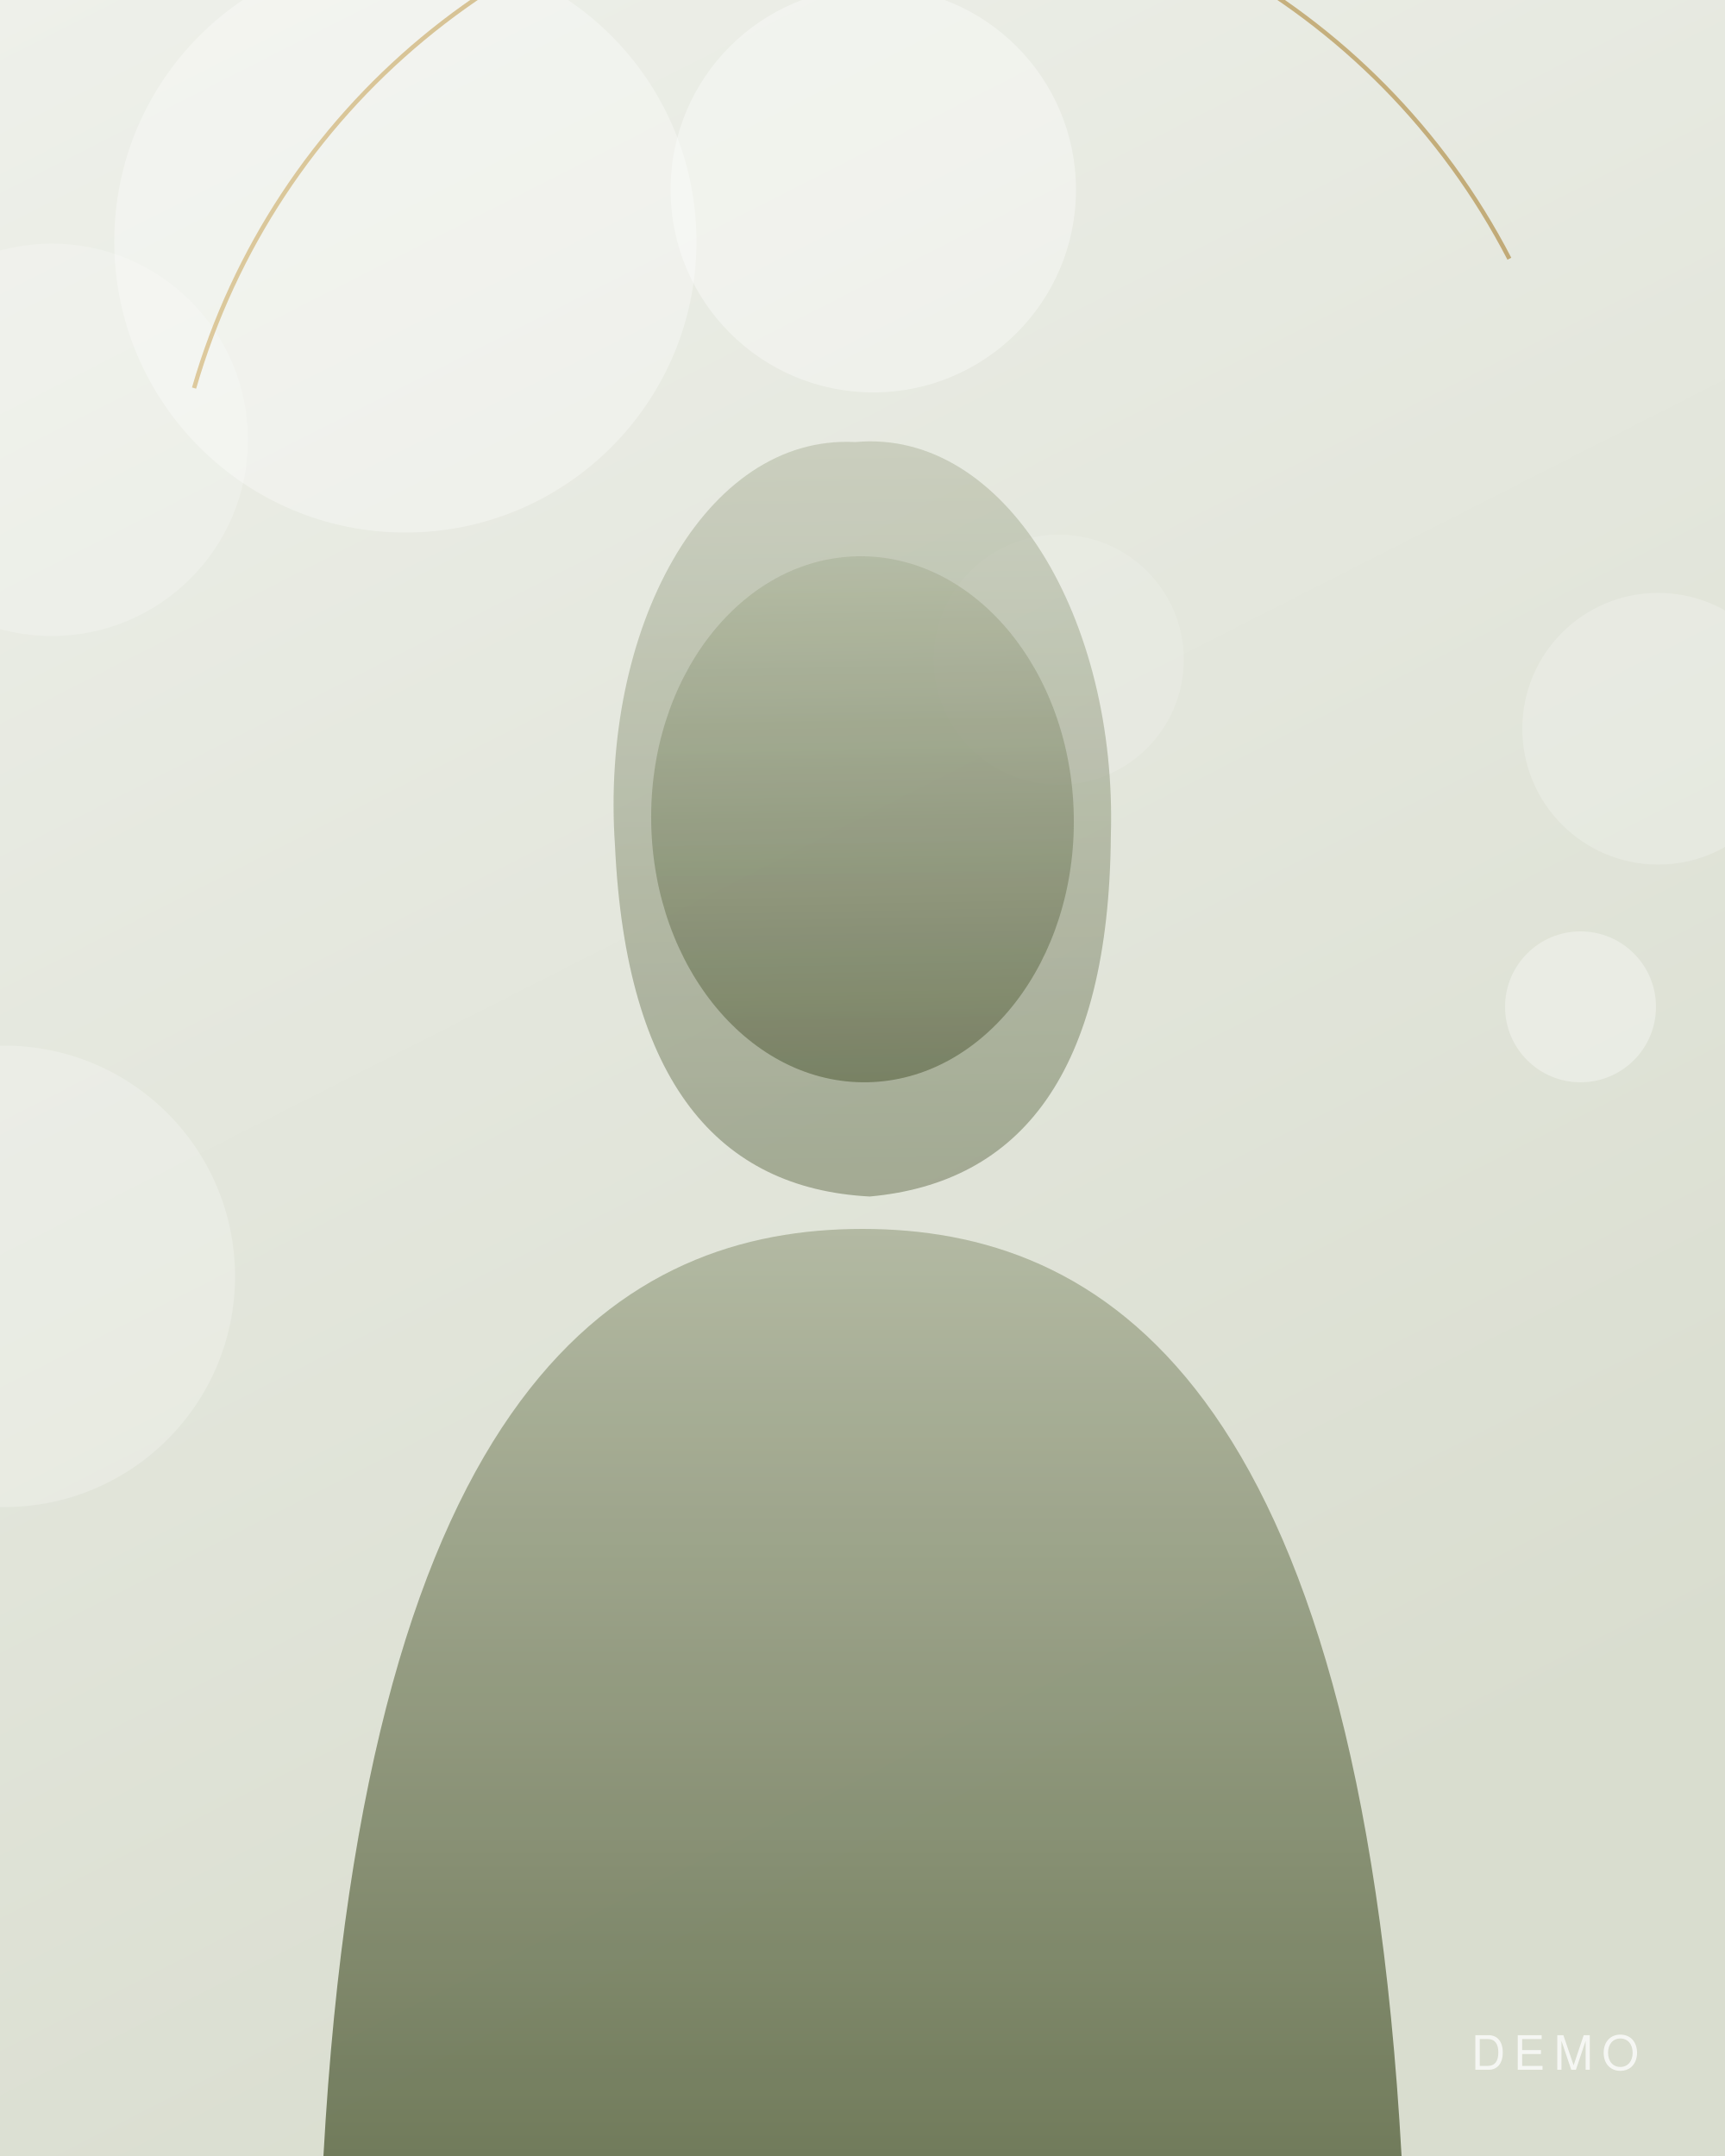
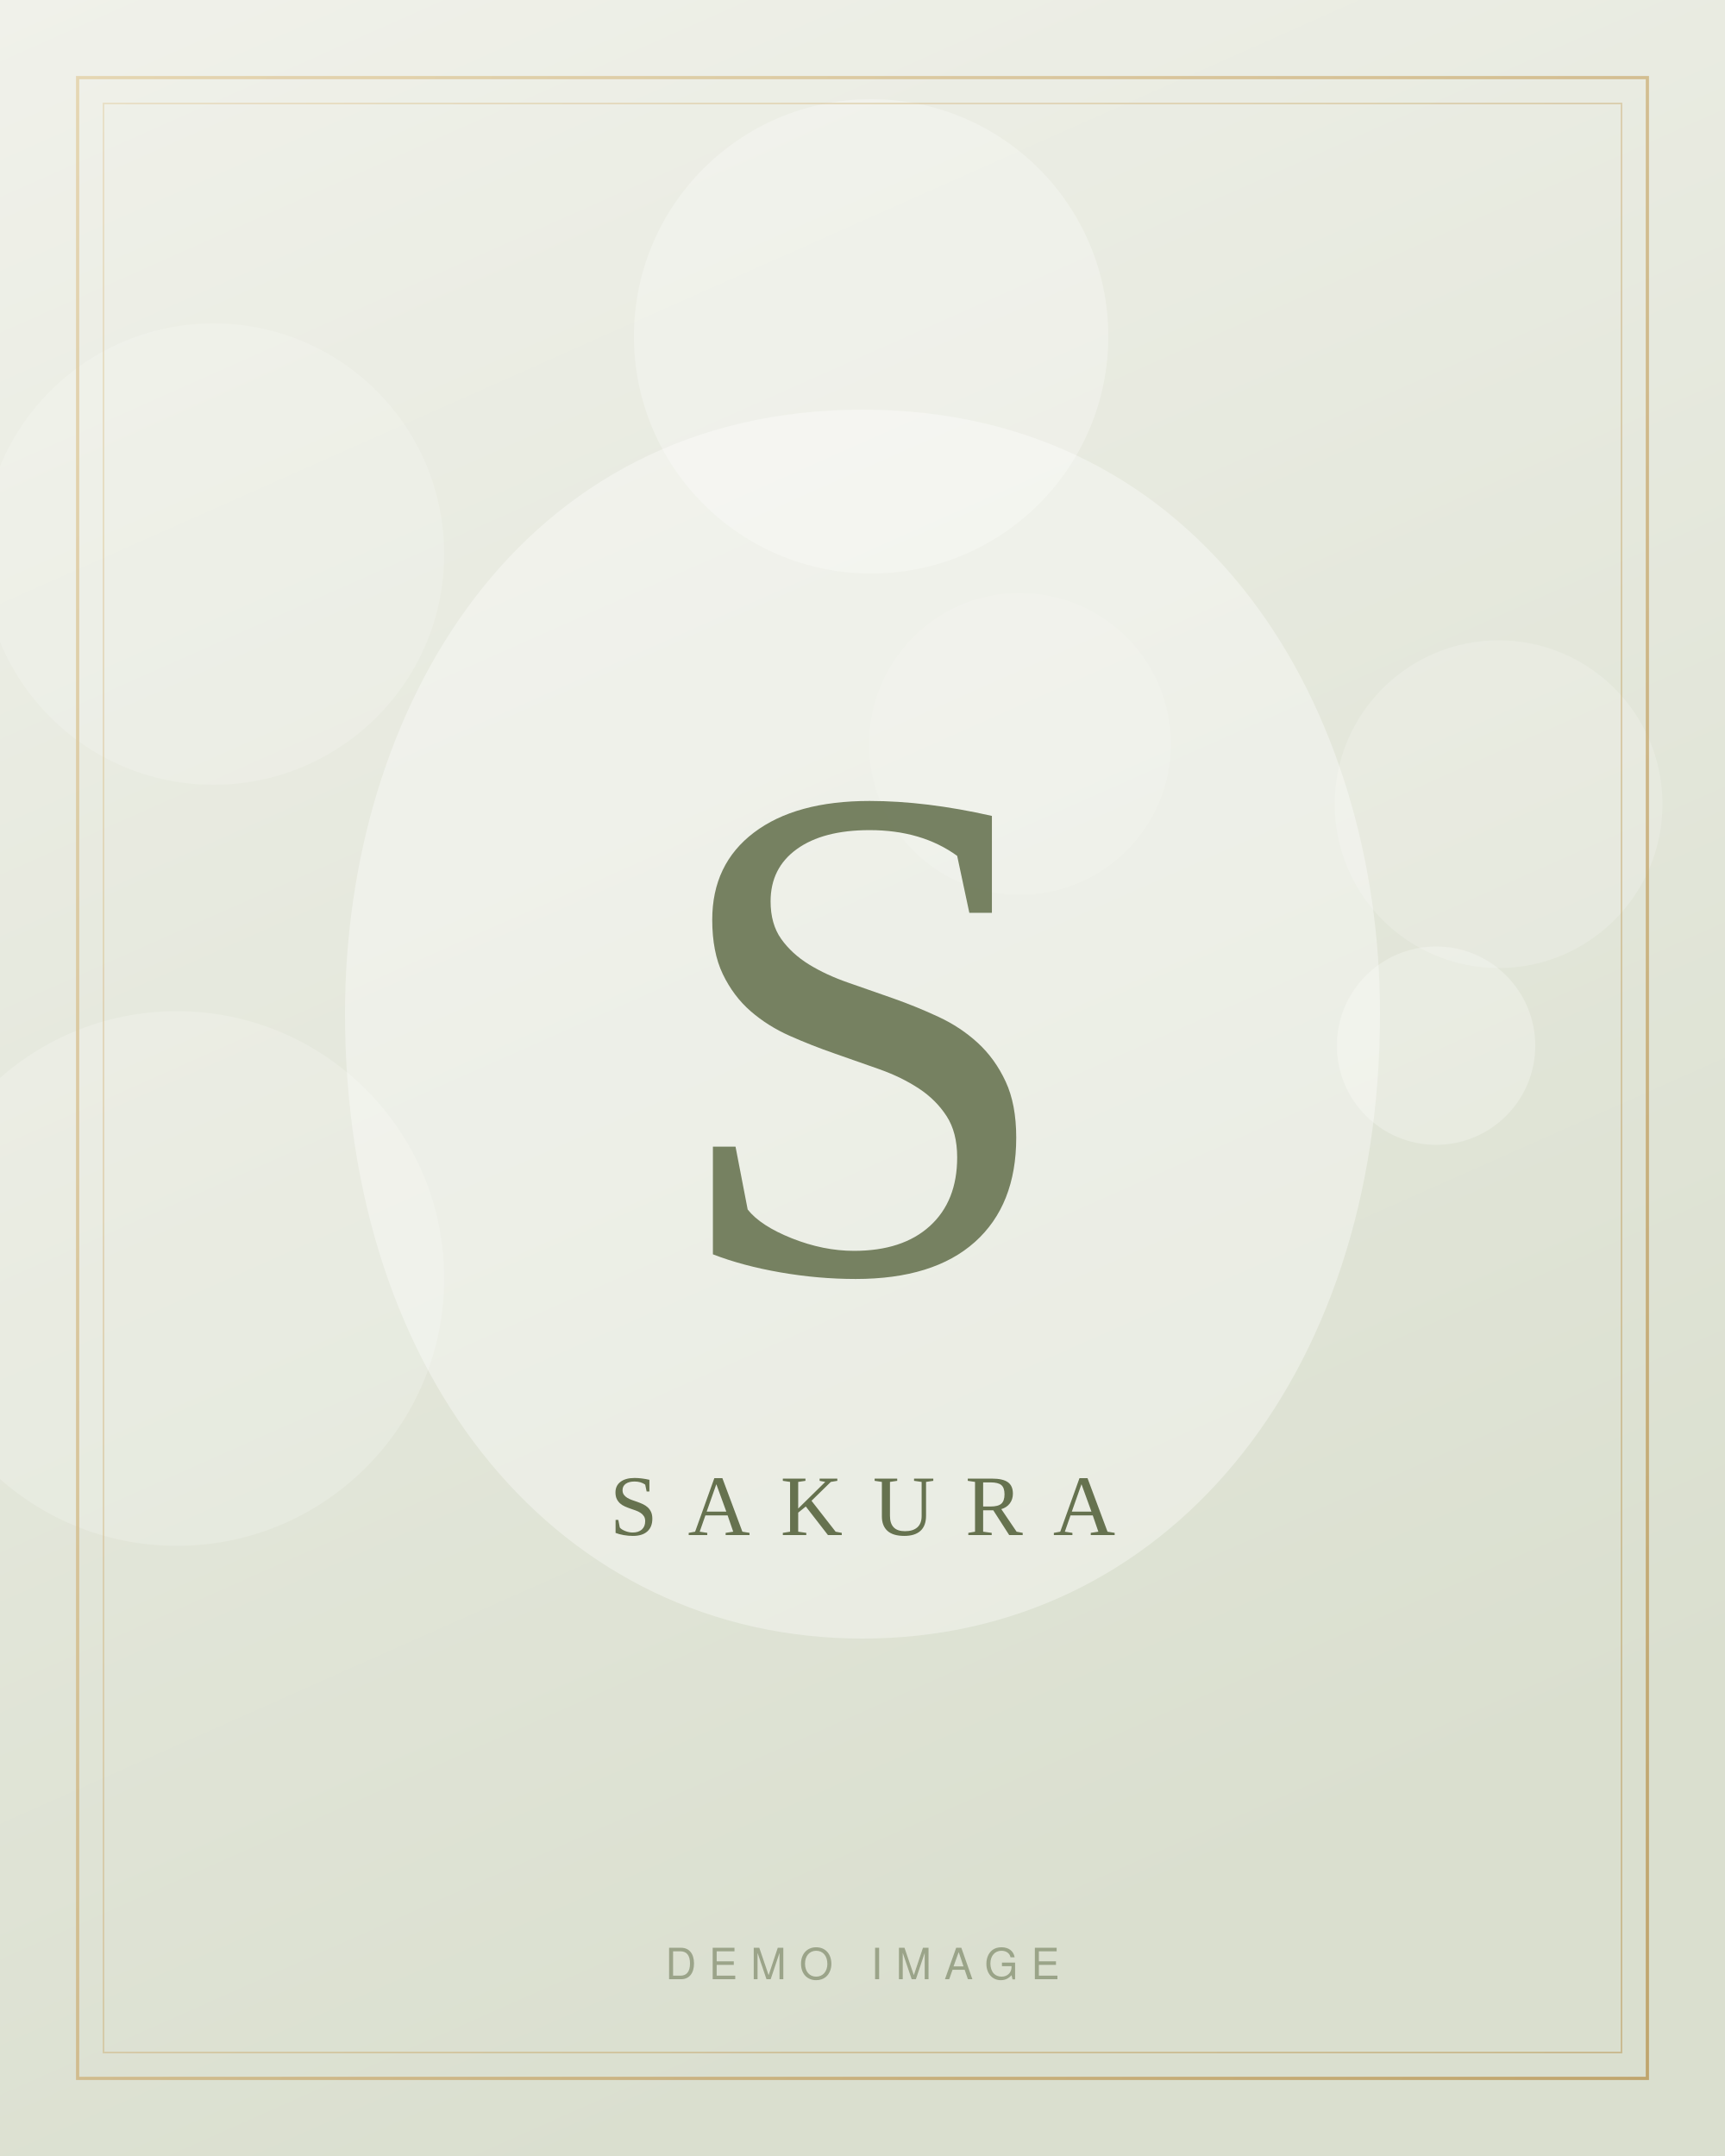
<svg xmlns="http://www.w3.org/2000/svg" viewBox="0 0 800 1000" width="800" height="1000">
  <defs>
-     <linearGradient id="bg" x1="0" y1="0" x2="0.4" y2="1">
-       <stop offset="0" stop-color="#EEF0EA" />
-       <stop offset="1" stop-color="#D9DDCF" />
+     <linearGradient id="bg" x1="0" y1="0" x2="0.35" y2="1">
+       <stop offset="0" stop-color="#F0F1EA" />
+       <stop offset="1" stop-color="#DADFCF" />
    </linearGradient>
-     <linearGradient id="fig" x1="0" y1="0" x2="0" y2="1">
-       <stop offset="0" stop-color="#AEB59D" />
-       <stop offset="1" stop-color="#66704F" />
-     </linearGradient>
-     <linearGradient id="gold" x1="0" y1="0" x2="1" y2="0">
-       <stop offset="0" stop-color="#D7BE88" />
-       <stop offset="1" stop-color="#B89B5E" />
+     <linearGradient id="gold" x1="0" y1="0" x2="1" y2="1">
+       <stop offset="0" stop-color="#E2CFA6" />
+       <stop offset="1" stop-color="#B99755" />
    </linearGradient>
  </defs>
  <rect width="800" height="1000" fill="url(#bg)" />
-   <circle cx="2" cy="592" r="107" fill="#FFFFFF" opacity="0.23" />
-   <circle cx="769" cy="338" r="63" fill="#FFFFFF" opacity="0.21" />
-   <circle cx="405" cy="88" r="94" fill="#FFFFFF" opacity="0.35" />
-   <circle cx="491" cy="306" r="58" fill="#FFFFFF" opacity="0.13" />
-   <circle cx="24" cy="204" r="91" fill="#FFFFFF" opacity="0.20" />
-   <circle cx="733" cy="467" r="35" fill="#FFFFFF" opacity="0.33" />
-   <circle cx="188" cy="112" r="135" fill="#FFFFFF" opacity="0.32" />
-   <g transform="rotate(-1.1 400 380)" opacity="0.92">
-     <path d="M400 205 C 470 200, 520 290, 515 390 C 512 500, 470 550, 400 555 C 330 550, 288 500, 285 390 C 280 290, 330 200, 400 205 Z" fill="url(#fig)" opacity="0.55" />
-     <ellipse cx="400" cy="380" rx="98" ry="122" fill="url(#fig)" opacity="0.85" />
-   </g>
-   <path d="M150 1000 C 170 640, 290 570, 400 570 C 510 570, 630 640, 650 1000 Z" fill="url(#fig)" opacity="0.9" />
-   <path d="M90 180 A 330 330 0 0 1 700 120" stroke="url(#gold)" stroke-width="2" fill="none" opacity="0.8" />
-   <text x="760" y="960" text-anchor="end" font-family="Helvetica, Arial, sans-serif" font-size="22" letter-spacing="4" fill="#FFFFFF" opacity="0.75">DEMO</text>
+   <circle cx="82" cy="593" r="124" fill="#FFFFFF" opacity="0.18" />
+   <circle cx="695" cy="373" r="76" fill="#FFFFFF" opacity="0.17" />
+   <circle cx="404" cy="156" r="110" fill="#FFFFFF" opacity="0.26" />
+   <circle cx="473" cy="345" r="70" fill="#FFFFFF" opacity="0.11" />
+   <circle cx="99" cy="257" r="107" fill="#FFFFFF" opacity="0.16" />
+   <circle cx="666" cy="485" r="46" fill="#FFFFFF" opacity="0.25" />
+   <rect x="36" y="36" width="728" height="928" fill="none" stroke="url(#gold)" stroke-width="1.5" opacity="0.8" />
+   <rect x="48" y="48" width="704" height="904" fill="none" stroke="url(#gold)" stroke-width="0.8" opacity="0.5" />
+   <path d="M400 190 C 560 190 640 330 640 470 C 640 640 540 760 400 760 C 260 760 160 640 160 470 C 160 330 240 190 400 190 Z" fill="#FFFFFF" opacity="0.35" />
+   <text x="400" y="590" text-anchor="middle" font-family="Cormorant Garamond, 'Times New Roman', Georgia, serif" font-size="330" fill="#66724F" opacity="0.88">S</text>
+   <line x1="320" y1="660" x2="480" y2="660" stroke="url(#gold)" stroke-width="2" />
+   <text x="400" y="712" text-anchor="middle" font-family="Cormorant Garamond, 'Times New Roman', Georgia, serif" font-size="40" letter-spacing="14" fill="#66724F">SAKURA</text>
+   <text x="400" y="918" text-anchor="middle" font-family="Helvetica, Arial, sans-serif" font-size="20" letter-spacing="6" fill="#66724F" opacity="0.55">DEMO IMAGE</text>
</svg>
